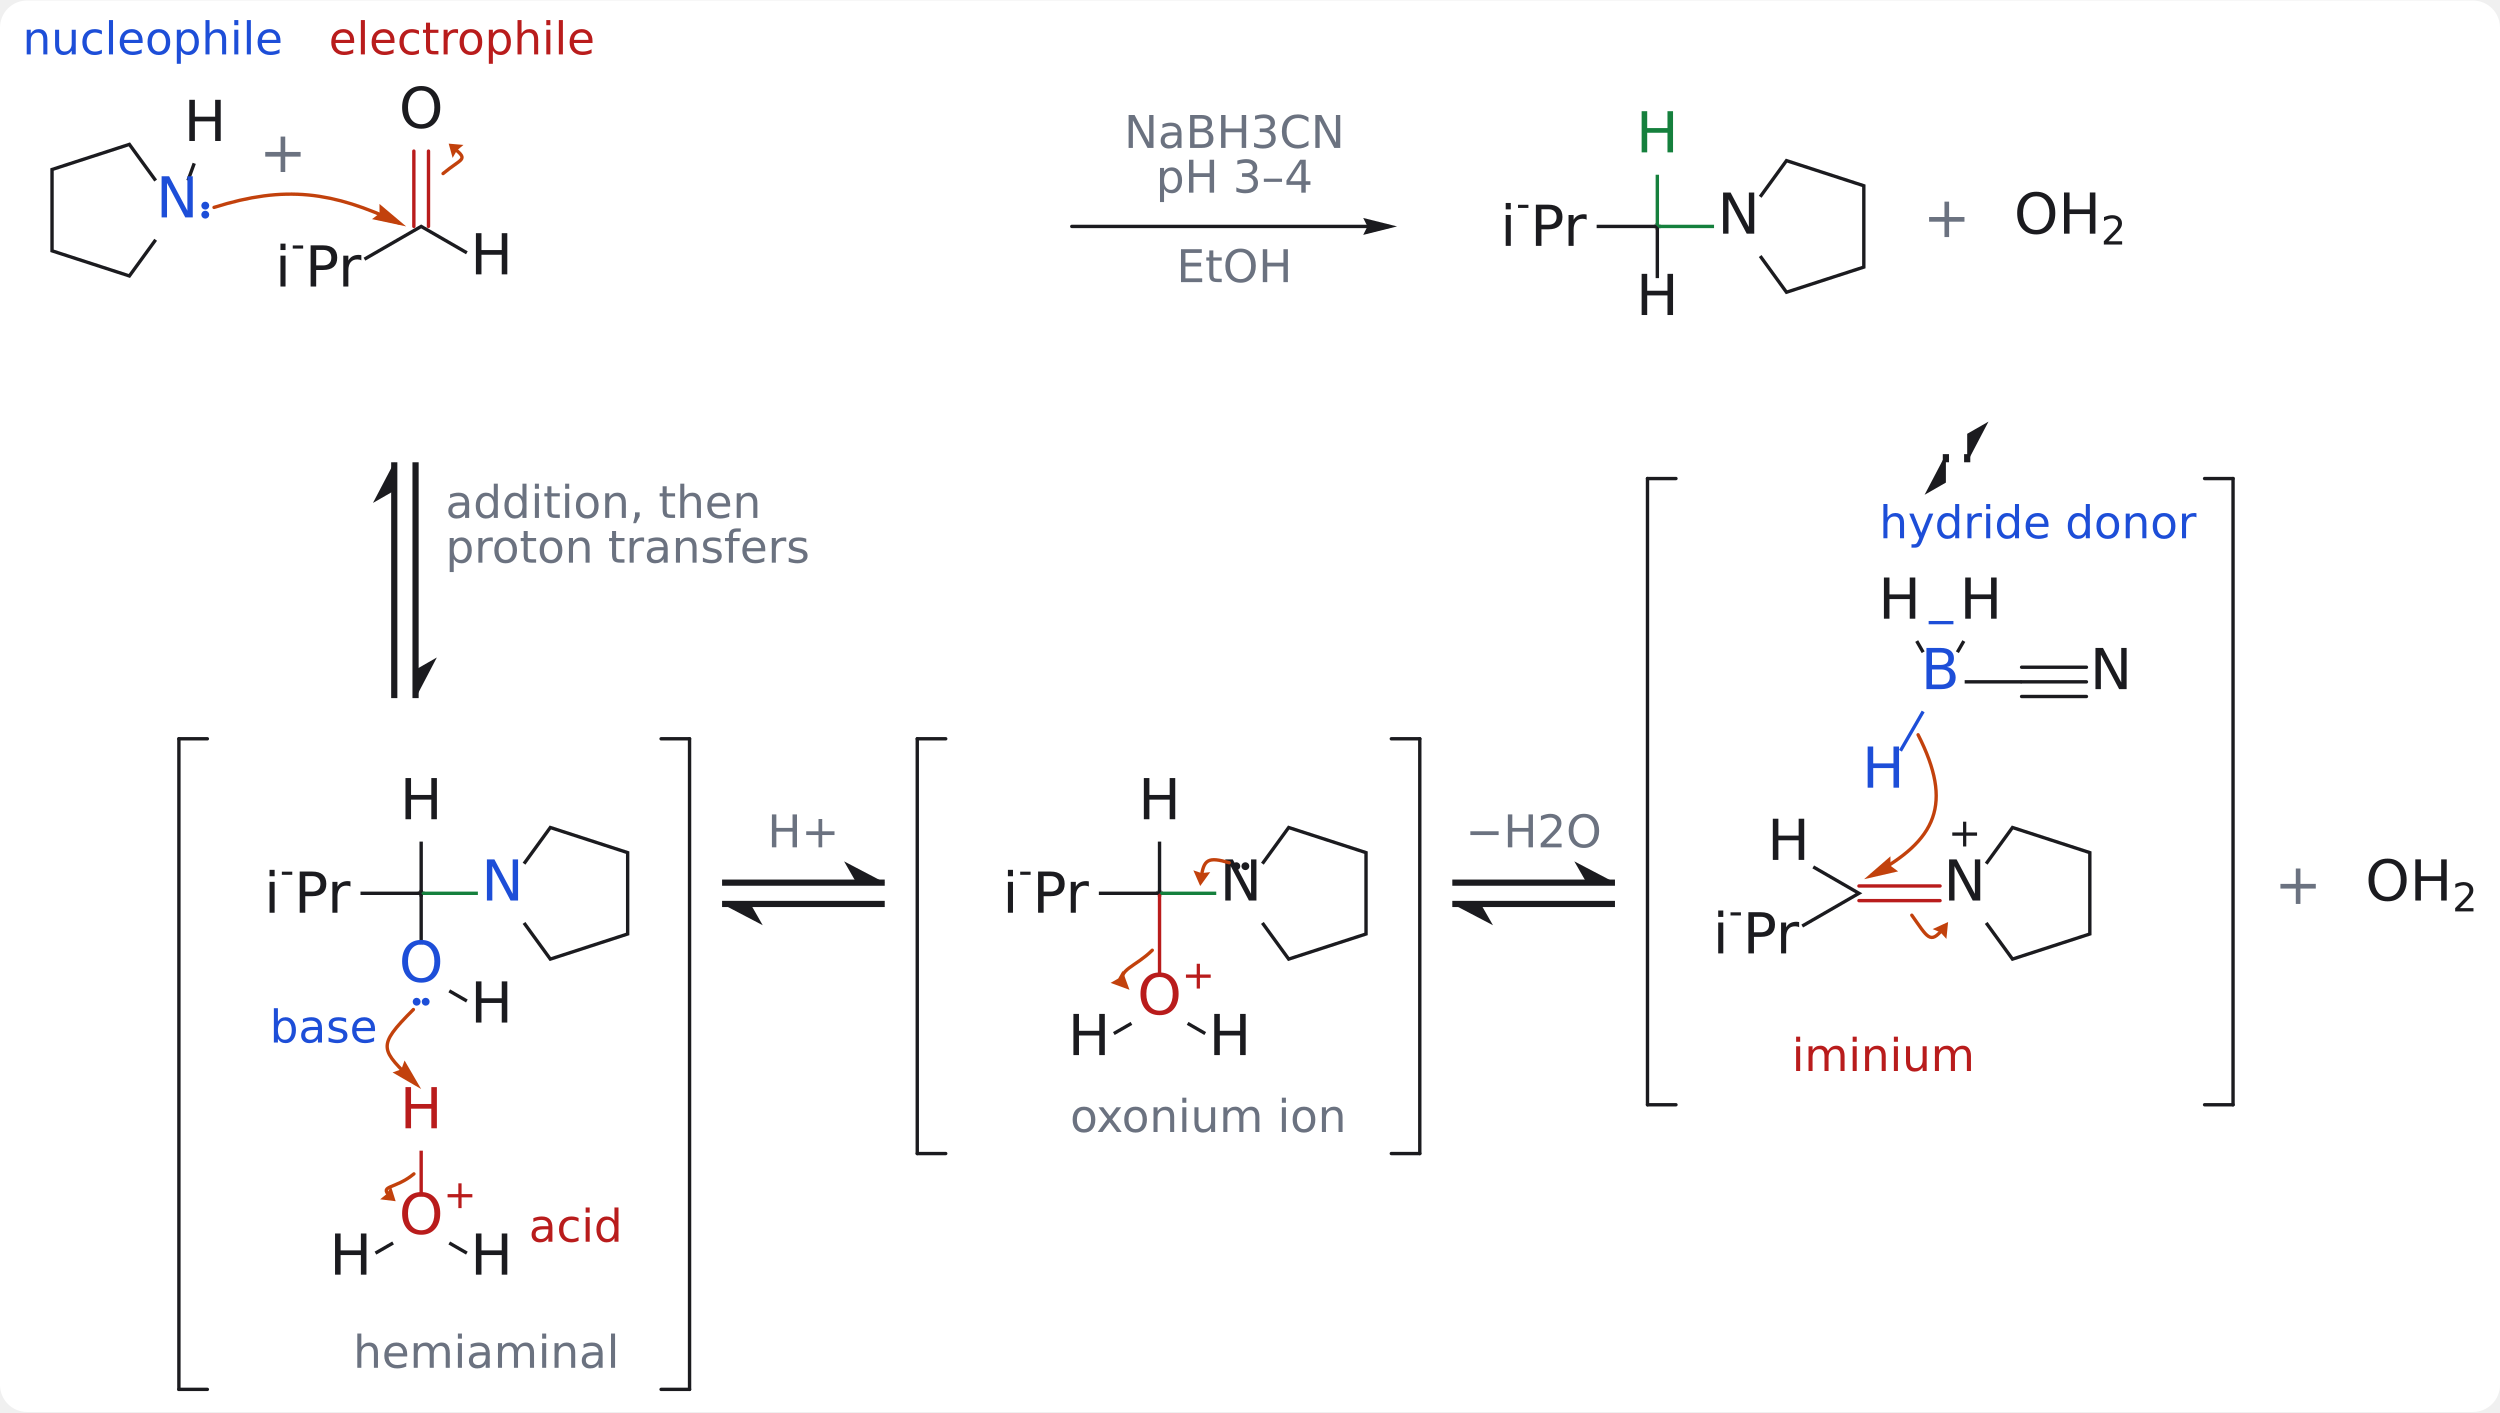
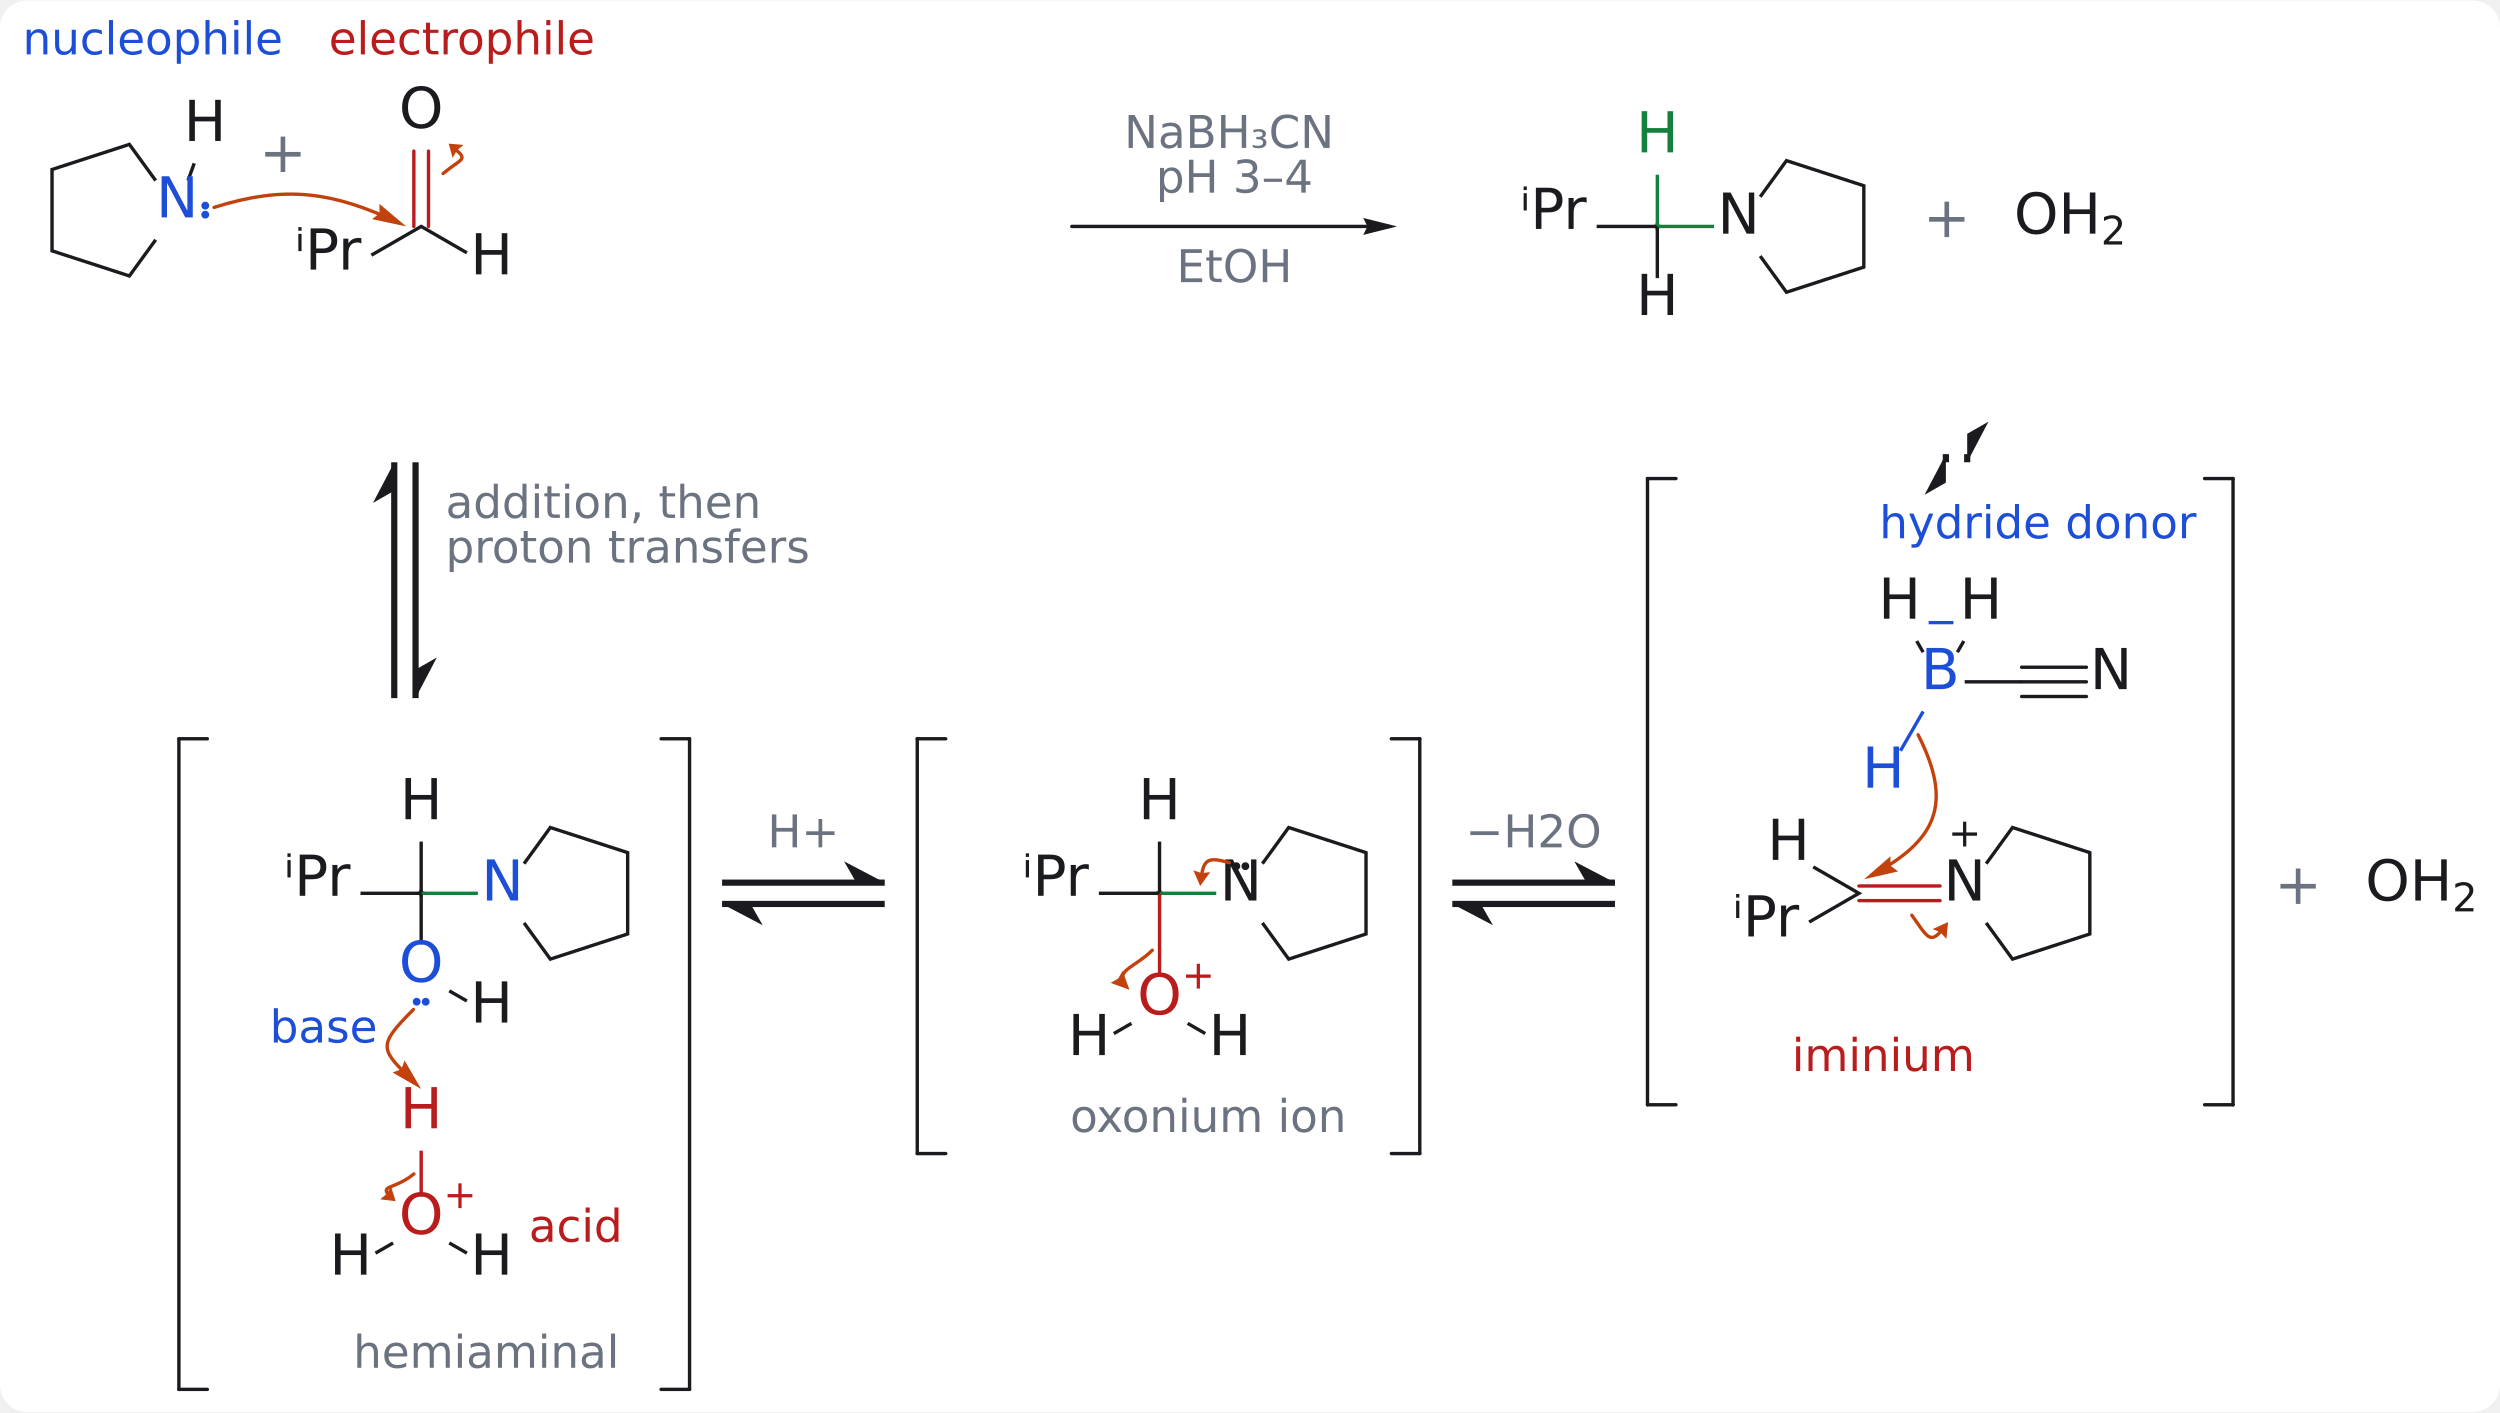
<svg xmlns="http://www.w3.org/2000/svg" viewBox="-217.509 -116.667 1291.094 728.933" width="800" height="452">
  <style>.c-ink.fill{fill:#1b1b1f}.c-ink.stroke{stroke:#1b1b1f}.c-arrow.fill{fill:#c2410c}.c-arrow.stroke{stroke:#c2410c}.c-nu.fill{fill:#1d4ed8}.c-nu.stroke{stroke:#1d4ed8}.c-el.fill{fill:#b91c1c}.c-el.stroke{stroke:#b91c1c}.c-good.fill{fill:#15803d}.c-good.stroke{stroke:#15803d}.c-muted.fill{fill:#6b7280}.c-muted.stroke{stroke:#6b7280}.card{fill:#ffffff}@media (prefers-color-scheme: dark){.c-ink.fill{fill:#e6e6ea}.c-ink.stroke{stroke:#e6e6ea}.c-arrow.fill{fill:#ff9f5a}.c-arrow.stroke{stroke:#ff9f5a}.c-nu.fill{fill:#8ab4ff}.c-nu.stroke{stroke:#8ab4ff}.c-el.fill{fill:#ff8a8a}.c-el.stroke{stroke:#ff8a8a}.c-good.fill{fill:#6ee7a0}.c-good.stroke{stroke:#6ee7a0}.c-muted.fill{fill:#9ca3af}.c-muted.stroke{stroke:#9ca3af}.card{fill:#1e1e1e}}</style>
  <rect class="card" x="-217.509" y="-116.667" width="1291.094" height="728.933" rx="14" />
  <line class="c-ink stroke" x1="-125.12" y1="264.60" x2="-125.12" y2="600.60" stroke-width="1.75" stroke-linecap="round" />
  <line class="c-ink stroke" x1="-125.12" y1="264.60" x2="-110.42" y2="264.60" stroke-width="1.75" stroke-linecap="round" />
  <line class="c-ink stroke" x1="-125.12" y1="600.60" x2="-110.42" y2="600.60" stroke-width="1.75" stroke-linecap="round" />
  <line class="c-ink stroke" x1="138.60" y1="264.60" x2="138.60" y2="600.60" stroke-width="1.75" stroke-linecap="round" />
  <line class="c-ink stroke" x1="138.60" y1="264.60" x2="123.90" y2="264.60" stroke-width="1.75" stroke-linecap="round" />
  <line class="c-ink stroke" x1="138.60" y1="600.60" x2="123.90" y2="600.60" stroke-width="1.75" stroke-linecap="round" />
  <line class="c-ink stroke" x1="155.40" y1="338.90" x2="239.40" y2="338.90" stroke-width="3.2" stroke-linecap="butt" />
  <polygon class="c-ink fill" points="239.40,338.90 218.40,327.90 224.70,338.90" />
  <line class="c-ink stroke" x1="239.40" y1="349.90" x2="155.40" y2="349.90" stroke-width="3.2" stroke-linecap="butt" />
  <polygon class="c-ink fill" points="155.40,349.90 176.40,360.90 170.10,349.90" />
  <line class="c-ink stroke" x1="256.20" y1="264.60" x2="256.20" y2="478.80" stroke-width="1.75" stroke-linecap="round" />
  <line class="c-ink stroke" x1="256.20" y1="264.60" x2="270.90" y2="264.60" stroke-width="1.75" stroke-linecap="round" />
  <line class="c-ink stroke" x1="256.20" y1="478.80" x2="270.90" y2="478.80" stroke-width="1.75" stroke-linecap="round" />
  <line class="c-ink stroke" x1="515.72" y1="264.60" x2="515.72" y2="478.80" stroke-width="1.75" stroke-linecap="round" />
  <line class="c-ink stroke" x1="515.72" y1="264.60" x2="501.02" y2="264.60" stroke-width="1.75" stroke-linecap="round" />
  <line class="c-ink stroke" x1="515.72" y1="478.80" x2="501.02" y2="478.80" stroke-width="1.75" stroke-linecap="round" />
  <line class="c-ink stroke" x1="532.52" y1="338.90" x2="616.52" y2="338.90" stroke-width="3.2" stroke-linecap="butt" />
  <polygon class="c-ink fill" points="616.52,338.90 595.52,327.90 601.82,338.90" />
  <line class="c-ink stroke" x1="616.52" y1="349.90" x2="532.52" y2="349.90" stroke-width="3.2" stroke-linecap="butt" />
  <polygon class="c-ink fill" points="532.52,349.90 553.52,360.90 547.22,349.90" />
  <line class="c-ink stroke" x1="633.32" y1="130.20" x2="633.32" y2="453.60" stroke-width="1.75" stroke-linecap="round" />
  <line class="c-ink stroke" x1="633.32" y1="130.20" x2="648.02" y2="130.20" stroke-width="1.75" stroke-linecap="round" />
  <line class="c-ink stroke" x1="633.32" y1="453.60" x2="648.02" y2="453.60" stroke-width="1.75" stroke-linecap="round" />
  <line class="c-ink stroke" x1="935.72" y1="130.20" x2="935.72" y2="453.60" stroke-width="1.75" stroke-linecap="round" />
  <line class="c-ink stroke" x1="935.72" y1="130.20" x2="921.02" y2="130.20" stroke-width="1.75" stroke-linecap="round" />
  <line class="c-ink stroke" x1="935.72" y1="453.60" x2="921.02" y2="453.60" stroke-width="1.75" stroke-linecap="round" />
  <line class="c-ink stroke" x1="-2.90" y1="121.80" x2="-2.90" y2="243.60" stroke-width="3.2" stroke-linecap="butt" />
  <polygon class="c-ink fill" points="-2.90,243.60 8.10,222.60 -2.90,228.90" />
  <line class="c-ink stroke" x1="-13.90" y1="243.60" x2="-13.90" y2="121.80" stroke-width="3.2" stroke-linecap="butt" />
  <polygon class="c-ink fill" points="-13.90,121.80 -24.90,142.80 -13.90,136.50" />
  <line class="c-ink stroke" x1="798.42" y1="117.60" x2="798.42" y2="121.80" stroke-width="3.2" stroke-linecap="butt" />
  <polygon class="c-ink fill" points="798.42,121.80 809.42,100.80 798.42,107.10" />
  <line class="c-ink stroke" x1="787.42" y1="121.80" x2="787.42" y2="117.60" stroke-width="3.2" stroke-linecap="butt" />
  <polygon class="c-ink fill" points="787.42,117.60 776.42,138.60 787.42,132.30" />
  <path class="c-el stroke" d="M-3.78 0 L-3.78 -38.903 " fill="none" stroke-width="1.75" stroke-linecap="round" stroke-linejoin="round" />
  <path class="c-el stroke" d="M3.78 0 L3.78 -38.903 " fill="none" stroke-width="1.75" stroke-linecap="round" stroke-linejoin="round" />
  <path class="c-el stroke" d="M742.518 340.62 L784.405 340.62 " fill="none" stroke-width="1.75" stroke-linecap="round" stroke-linejoin="round" />
  <path class="c-el stroke" d="M742.518 348.18 L784.405 348.18 " fill="none" stroke-width="1.75" stroke-linecap="round" stroke-linejoin="round" />
  <line class="c-ink stroke" x1="826.518" y1="227.64" x2="860.005" y2="227.64" stroke-width="1.75" stroke-linecap="round" />
  <line class="c-ink stroke" x1="826.518" y1="235.2" x2="860.005" y2="235.2" stroke-width="1.75" stroke-linecap="round" />
  <line class="c-ink stroke" x1="826.518" y1="242.76" x2="860.005" y2="242.76" stroke-width="1.75" stroke-linecap="round" />
  <path class="c-ink fill stroke" d="M637.525 -0.875 L636.65 -0.875 L636.65 0.875 L637.525 0.875 L638.4 0 Z M639.275 -0.875 L639.275 -1.75 L637.525 -1.75 L637.525 -0.875 L638.4 0 Z M637.525 0.875 L637.525 1.75 L639.275 1.75 L639.275 0.875 L638.4 0 Z M639.275 0.875 L640.15 0.875 L640.15 -0.875 L639.275 -0.875 L638.4 0 Z " stroke-width="0" stroke-linecap="round" stroke-linejoin="round" />
  <path class="c-ink fill stroke" d="M-0.875 343.525 L-1.75 343.525 L-1.75 345.275 L-0.875 345.275 L0 344.4 Z M0.875 343.525 L0.875 342.65 L-0.875 342.65 L-0.875 343.525 L0 344.4 Z M0.875 345.275 L1.75 345.275 L1.75 343.525 L0.875 343.525 L0 344.4 Z M-0.875 345.275 L-0.875 346.15 L0.875 346.15 L0.875 345.275 L0 344.4 Z " stroke-width="0" stroke-linecap="round" stroke-linejoin="round" />
  <path class="c-ink fill stroke" d="M380.443 343.525 L379.568 343.525 L379.568 345.275 L380.443 345.275 L381.318 344.4 Z M382.193 343.525 L382.193 342.65 L380.443 342.65 L380.443 343.525 L381.318 344.4 Z M382.193 345.275 L383.068 345.275 L383.068 343.525 L382.193 343.525 L381.318 344.4 Z M380.443 345.275 L380.443 346.15 L382.193 346.15 L382.193 345.275 L381.318 344.4 Z " stroke-width="0" stroke-linecap="round" stroke-linejoin="round" />
-   <path class="c-ink fill stroke" d="M-0 -1.01 L-29.736 16.158 L-28.861 17.674 L0 1.01 Z M0 1.01 L23.164 14.385 L24.039 12.869 L0 -1.01 Z M-136.411 -24.212 L-150.362 -43.407 L-151.03 -41.349 L-137.827 -23.184 Z M-150.362 -43.407 L-191.513 -30.036 L-189.763 -28.764 L-151.03 -41.349 Z M-191.513 -30.036 L-191.513 13.236 L-189.763 11.964 L-189.763 -28.764 Z M-191.513 13.236 L-150.362 26.607 L-151.03 24.549 L-189.763 11.964 Z M-150.362 26.607 L-136.411 7.412 L-137.827 6.384 L-151.03 24.549 Z M-119.612 -23.399 L-116.38 -32.283 L-118.024 -32.881 L-121.256 -23.997 Z M637.525 -0.875 L607.062 -0.875 L607.062 0.875 L637.525 0.875 L638.4 0 Z M637.525 0.875 L637.525 26.702 L639.275 26.702 L639.275 0.875 L638.4 0 Z M690.811 15.812 L704.762 35.007 L705.43 32.949 L692.227 14.784 Z M704.762 35.007 L745.913 21.636 L744.163 20.364 L705.43 32.949 Z M745.913 21.636 L745.913 -21.636 L744.163 -20.364 L744.163 20.364 Z M745.913 -21.636 L704.762 -35.007 L705.43 -32.949 L744.163 -20.364 Z M704.762 -35.007 L690.811 -15.812 L692.227 -14.784 L705.43 -32.949 Z M-0.875 343.525 L-31.338 343.525 L-31.338 345.275 L-0.875 345.275 L0 344.4 Z M0.875 343.525 L0.875 317.698 L-0.875 317.698 L-0.875 343.525 L0 344.4 Z M52.411 360.212 L66.362 379.407 L67.03 377.349 L53.827 359.183 Z M66.362 379.407 L107.513 366.036 L105.763 364.764 L67.03 377.349 Z M107.513 366.036 L107.513 322.764 L105.763 324.036 L105.763 364.764 Z M107.513 322.764 L66.362 309.393 L67.03 311.451 L105.763 324.036 Z M66.362 309.393 L52.411 328.588 L53.827 329.616 L67.03 311.451 Z M-0.875 345.275 L-0.875 370.703 L0.875 370.703 L0.875 345.275 L0 344.4 Z M14.07 395.534 L23.164 400.785 L24.039 399.269 L14.945 394.018 Z M-14.945 524.218 L-24.039 529.469 L-23.164 530.985 L-14.07 525.734 Z M14.07 525.734 L23.164 530.985 L24.039 529.469 L14.945 524.218 Z M380.443 343.525 L349.98 343.525 L349.98 345.275 L380.443 345.275 L381.318 344.4 Z M382.193 343.525 L382.193 317.698 L380.443 317.698 L380.443 343.525 L381.318 344.4 Z M433.729 360.212 L447.68 379.407 L448.348 377.349 L435.145 359.183 Z M447.68 379.407 L488.831 366.036 L487.081 364.764 L448.348 377.349 Z M488.831 366.036 L488.831 322.764 L487.081 324.036 L487.081 364.764 Z M488.831 322.764 L447.68 309.393 L448.348 311.451 L487.081 324.036 Z M447.68 309.393 L433.729 328.588 L435.145 329.616 L448.348 311.451 Z M395.388 412.334 L404.482 417.585 L405.357 416.069 L396.263 410.818 Z M366.373 410.818 L357.279 416.069 L358.154 417.585 L367.248 412.334 Z M740.768 344.4 L712.782 360.558 L713.657 362.074 L744.268 344.4 Z M744.268 344.4 L719.354 330.015 L718.479 331.531 L740.768 344.4 Z M807.529 360.212 L821.48 379.407 L822.148 377.349 L808.945 359.183 Z M821.48 379.407 L862.631 366.036 L860.881 364.764 L822.148 377.349 Z M862.631 366.036 L862.631 322.764 L860.881 324.036 L860.881 364.764 Z M862.631 322.764 L821.48 309.393 L822.148 311.451 L860.881 324.036 Z M821.48 309.393 L807.529 328.588 L808.945 329.616 L822.148 311.451 Z M776.443 219.465 L773.108 213.688 L771.593 214.564 L774.928 220.34 Z M794.108 220.34 L797.443 214.564 L795.928 213.688 L792.593 219.465 Z M797.124 236.075 L826.518 236.075 L826.518 234.325 L797.124 234.325 Z " stroke-width="0" stroke-linecap="round" stroke-linejoin="round" />
+   <path class="c-ink fill stroke" d="M0 -1.01 L-26.147 14.086 L-25.272 15.602 L-0 1.01 Z M0 1.01 L23.164 14.385 L24.039 12.869 L0 -1.01 Z M-136.411 -24.212 L-150.362 -43.407 L-151.03 -41.349 L-137.827 -23.184 Z M-150.362 -43.407 L-191.513 -30.036 L-189.763 -28.764 L-151.03 -41.349 Z M-191.513 -30.036 L-191.513 13.236 L-189.763 11.964 L-189.763 -28.764 Z M-191.513 13.236 L-150.362 26.607 L-151.03 24.549 L-189.763 11.964 Z M-150.362 26.607 L-136.411 7.412 L-137.827 6.384 L-151.03 24.549 Z M-119.612 -23.399 L-116.38 -32.283 L-118.024 -32.881 L-121.256 -23.997 Z M637.525 -0.875 L607.062 -0.875 L607.062 0.875 L637.525 0.875 L638.4 0 Z M637.525 0.875 L637.525 26.702 L639.275 26.702 L639.275 0.875 L638.4 0 Z M690.811 15.812 L704.762 35.007 L705.43 32.949 L692.227 14.784 Z M704.762 35.007 L745.913 21.636 L744.163 20.364 L705.43 32.949 Z M745.913 21.636 L745.913 -21.636 L744.163 -20.364 L744.163 20.364 Z M745.913 -21.636 L704.762 -35.007 L705.43 -32.949 L744.163 -20.364 Z M704.762 -35.007 L690.811 -15.812 L692.227 -14.784 L705.43 -32.949 Z M-0.875 343.525 L-31.338 343.525 L-31.338 345.275 L-0.875 345.275 L0 344.4 Z M0.875 343.525 L0.875 317.698 L-0.875 317.698 L-0.875 343.525 L0 344.4 Z M52.411 360.212 L66.362 379.407 L67.03 377.349 L53.827 359.183 Z M66.362 379.407 L107.513 366.036 L105.763 364.764 L67.03 377.349 Z M107.513 366.036 L107.513 322.764 L105.763 324.036 L105.763 364.764 Z M107.513 322.764 L66.362 309.393 L67.03 311.451 L105.763 324.036 Z M66.362 309.393 L52.411 328.588 L53.827 329.616 L67.03 311.451 Z M-0.875 345.275 L-0.875 370.703 L0.875 370.703 L0.875 345.275 L0 344.4 Z M14.07 395.534 L23.164 400.785 L24.039 399.269 L14.945 394.018 Z M-14.945 524.218 L-24.039 529.469 L-23.164 530.985 L-14.07 525.734 Z M14.07 525.734 L23.164 530.985 L24.039 529.469 L14.945 524.218 Z M380.443 343.525 L349.98 343.525 L349.98 345.275 L380.443 345.275 L381.318 344.4 Z M382.193 343.525 L382.193 317.698 L380.443 317.698 L380.443 343.525 L381.318 344.4 Z M433.729 360.212 L447.68 379.407 L448.348 377.349 L435.145 359.183 Z M447.68 379.407 L488.831 366.036 L487.081 364.764 L448.348 377.349 Z M488.831 366.036 L488.831 322.764 L487.081 324.036 L487.081 364.764 Z M488.831 322.764 L447.68 309.393 L448.348 311.451 L487.081 324.036 Z M447.68 309.393 L433.729 328.588 L435.145 329.616 L448.348 311.451 Z M395.388 412.334 L404.482 417.585 L405.357 416.069 L396.263 410.818 Z M366.373 410.818 L357.279 416.069 L358.154 417.585 L367.248 412.334 Z M740.768 344.4 L716.371 358.486 L717.246 360.002 L744.268 344.4 Z M744.268 344.4 L719.354 330.015 L718.479 331.531 L740.768 344.4 Z M807.529 360.212 L821.48 379.407 L822.148 377.349 L808.945 359.183 Z M821.48 379.407 L862.631 366.036 L860.881 364.764 L822.148 377.349 Z M862.631 366.036 L862.631 322.764 L860.881 324.036 L860.881 364.764 Z M862.631 322.764 L821.48 309.393 L822.148 311.451 L860.881 324.036 Z M821.48 309.393 L807.529 328.588 L808.945 329.616 L822.148 311.451 Z M776.443 219.465 L773.108 213.688 L771.593 214.564 L774.928 220.34 Z M794.108 220.34 L797.443 214.564 L795.928 213.688 L792.593 219.465 Z M797.124 236.075 L826.518 236.075 L826.518 234.325 L797.124 234.325 Z " stroke-width="0" stroke-linecap="round" stroke-linejoin="round" />
  <path class="c-nu fill stroke" d="M774.925 250.06 L763.196 270.368 L764.711 271.244 L776.44 250.936 Z " stroke-width="0" stroke-linecap="round" stroke-linejoin="round" />
  <path class="c-good fill stroke" d="M639.275 -0.875 L639.275 -26.702 L637.525 -26.702 L637.525 -0.875 L638.4 0 Z M639.275 0.875 L667.687 0.875 L667.687 -0.875 L639.275 -0.875 L638.4 0 Z M0.875 345.275 L29.287 345.275 L29.287 343.525 L0.875 343.525 L0 344.4 Z M382.193 345.275 L410.605 345.275 L410.605 343.525 L382.193 343.525 L381.318 344.4 Z " stroke-width="0" stroke-linecap="round" stroke-linejoin="round" />
  <path class="c-el fill stroke" d="M0.875 500.903 L0.875 477.298 L-0.875 477.298 L-0.875 500.903 Z M380.443 345.275 L380.443 387.503 L382.193 387.503 L382.193 345.275 L381.318 344.4 Z " stroke-width="0" stroke-linecap="round" stroke-linejoin="round" />
  <text class="c-ink fill" xml:space="preserve" x="-11.479" y="-71.056" font-family="DejaVu Sans, Noto Sans CJK KR, Noto Sans CJK JP, sans-serif" font-size="29.167" font-weight="normal" font-style="normal" text-decoration="none" dominant-baseline="text-before-edge">O</text>
-   <text class="c-ink fill" xml:space="preserve" x="-75.427" y="10.844" font-family="DejaVu Sans, Noto Sans CJK KR, Noto Sans CJK JP, sans-serif" font-size="29.167" font-weight="normal" font-style="normal" text-decoration="none" dominant-baseline="text-before-edge">i</text>
-   <text class="c-ink fill" xml:space="preserve" x="-67.323" y="2.094" font-family="DejaVu Sans, Noto Sans CJK KR, Noto Sans CJK JP, sans-serif" font-size="20.417" font-weight="normal" font-style="normal" text-decoration="none" dominant-baseline="text-before-edge">-</text>
-   <text class="c-ink fill" xml:space="preserve" x="-59.956" y="10.844" font-family="DejaVu Sans, Noto Sans CJK KR, Noto Sans CJK JP, sans-serif" font-size="29.167" font-weight="normal" font-style="normal" text-decoration="none" dominant-baseline="text-before-edge">Pr</text>
+   <text class="c-ink fill" xml:space="preserve" x="-65.168" y="2.094" font-family="DejaVu Sans, Noto Sans CJK KR, Noto Sans CJK JP, sans-serif" font-size="29.167" font-weight="normal" font-style="normal" text-decoration="none" dominant-baseline="text-before-edge">ⁱPr</text>
  <text class="c-ink fill" xml:space="preserve" x="25.406" y="4.558" font-family="DejaVu Sans, Noto Sans CJK KR, Noto Sans CJK JP, sans-serif" font-size="29.167" font-weight="normal" font-style="normal" text-decoration="none" dominant-baseline="text-before-edge">H</text>
  <text class="c-nu fill" xml:space="preserve" x="-136.909" y="-24.842" font-family="DejaVu Sans, Noto Sans CJK KR, Noto Sans CJK JP, sans-serif" font-size="29.167" font-weight="normal" font-style="normal" text-decoration="none" dominant-baseline="text-before-edge">N</text>
  <path class="c-nu fill stroke" d="M-111.5 -7.233 C-110.856 -7.233 -110.333 -6.711 -110.333 -6.067 C-110.333 -5.422 -110.856 -4.9 -111.5 -4.9 C-112.144 -4.9 -112.667 -5.422 -112.667 -6.067 C-112.667 -6.711 -112.144 -7.233 -111.5 -7.233 Z " stroke-width="1.75" stroke-linecap="round" stroke-linejoin="round" />
  <path class="c-nu fill stroke" d="M-111.5 -11.9 C-110.856 -11.9 -110.333 -11.378 -110.333 -10.733 C-110.333 -10.089 -110.856 -9.567 -111.5 -9.567 C-112.144 -9.567 -112.667 -10.089 -112.667 -10.733 C-112.667 -11.378 -112.144 -11.9 -111.5 -11.9 Z " stroke-width="1.75" stroke-linecap="round" stroke-linejoin="round" />
  <text class="c-ink fill" xml:space="preserve" x="-122.602" y="-64.322" font-family="DejaVu Sans, Noto Sans CJK KR, Noto Sans CJK JP, sans-serif" font-size="29.167" font-weight="normal" font-style="normal" text-decoration="none" dominant-baseline="text-before-edge">H</text>
-   <text class="c-ink fill" xml:space="preserve" x="557.345" y="-10.156" font-family="DejaVu Sans, Noto Sans CJK KR, Noto Sans CJK JP, sans-serif" font-size="29.167" font-weight="normal" font-style="normal" text-decoration="none" dominant-baseline="text-before-edge">i</text>
-   <text class="c-ink fill" xml:space="preserve" x="565.449" y="-18.906" font-family="DejaVu Sans, Noto Sans CJK KR, Noto Sans CJK JP, sans-serif" font-size="20.417" font-weight="normal" font-style="normal" text-decoration="none" dominant-baseline="text-before-edge">-</text>
-   <text class="c-ink fill" xml:space="preserve" x="572.816" y="-10.156" font-family="DejaVu Sans, Noto Sans CJK KR, Noto Sans CJK JP, sans-serif" font-size="29.167" font-weight="normal" font-style="normal" text-decoration="none" dominant-baseline="text-before-edge">Pr</text>
+   <text class="c-ink fill" xml:space="preserve" x="567.604" y="-18.906" font-family="DejaVu Sans, Noto Sans CJK KR, Noto Sans CJK JP, sans-serif" font-size="29.167" font-weight="normal" font-style="normal" text-decoration="none" dominant-baseline="text-before-edge">ⁱPr</text>
  <text class="c-good fill" xml:space="preserve" x="627.434" y="-58.442" font-family="DejaVu Sans, Noto Sans CJK KR, Noto Sans CJK JP, sans-serif" font-size="29.167" font-weight="normal" font-style="normal" text-decoration="none" dominant-baseline="text-before-edge">H</text>
  <text class="c-ink fill" xml:space="preserve" x="627.434" y="25.558" font-family="DejaVu Sans, Noto Sans CJK KR, Noto Sans CJK JP, sans-serif" font-size="29.167" font-weight="normal" font-style="normal" text-decoration="none" dominant-baseline="text-before-edge">H</text>
  <text class="c-ink fill" xml:space="preserve" x="669.491" y="-16.442" font-family="DejaVu Sans, Noto Sans CJK KR, Noto Sans CJK JP, sans-serif" font-size="29.167" font-weight="normal" font-style="normal" text-decoration="none" dominant-baseline="text-before-edge">N</text>
  <text class="c-ink fill" xml:space="preserve" x="822.599" y="-16.456" font-family="DejaVu Sans, Noto Sans CJK KR, Noto Sans CJK JP, sans-serif" font-size="29.167" font-weight="normal" font-style="normal" text-decoration="none" dominant-baseline="text-before-edge">O</text>
  <text class="c-ink fill" xml:space="preserve" x="845.557" y="-16.456" font-family="DejaVu Sans, Noto Sans CJK KR, Noto Sans CJK JP, sans-serif" font-size="29.167" font-weight="normal" font-style="normal" text-decoration="none" dominant-baseline="text-before-edge">H</text>
  <text class="c-ink fill" xml:space="preserve" x="867.489" y="-4.789" font-family="DejaVu Sans, Noto Sans CJK KR, Noto Sans CJK JP, sans-serif" font-size="20.417" font-weight="normal" font-style="normal" text-decoration="none" dominant-baseline="text-before-edge">2</text>
-   <text class="c-ink fill" xml:space="preserve" x="-81.055" y="334.244" font-family="DejaVu Sans, Noto Sans CJK KR, Noto Sans CJK JP, sans-serif" font-size="29.167" font-weight="normal" font-style="normal" text-decoration="none" dominant-baseline="text-before-edge">i</text>
-   <text class="c-ink fill" xml:space="preserve" x="-72.951" y="325.494" font-family="DejaVu Sans, Noto Sans CJK KR, Noto Sans CJK JP, sans-serif" font-size="20.417" font-weight="normal" font-style="normal" text-decoration="none" dominant-baseline="text-before-edge">-</text>
-   <text class="c-ink fill" xml:space="preserve" x="-65.584" y="334.244" font-family="DejaVu Sans, Noto Sans CJK KR, Noto Sans CJK JP, sans-serif" font-size="29.167" font-weight="normal" font-style="normal" text-decoration="none" dominant-baseline="text-before-edge">Pr</text>
+   <text class="c-ink fill" xml:space="preserve" x="-70.796" y="325.494" font-family="DejaVu Sans, Noto Sans CJK KR, Noto Sans CJK JP, sans-serif" font-size="29.167" font-weight="normal" font-style="normal" text-decoration="none" dominant-baseline="text-before-edge">ⁱPr</text>
  <text class="c-ink fill" xml:space="preserve" x="-10.966" y="285.958" font-family="DejaVu Sans, Noto Sans CJK KR, Noto Sans CJK JP, sans-serif" font-size="29.167" font-weight="normal" font-style="normal" text-decoration="none" dominant-baseline="text-before-edge">H</text>
  <text class="c-nu fill" xml:space="preserve" x="31.091" y="327.958" font-family="DejaVu Sans, Noto Sans CJK KR, Noto Sans CJK JP, sans-serif" font-size="29.167" font-weight="normal" font-style="normal" text-decoration="none" dominant-baseline="text-before-edge">N</text>
  <text class="c-nu fill" xml:space="preserve" x="-11.479" y="369.944" font-family="DejaVu Sans, Noto Sans CJK KR, Noto Sans CJK JP, sans-serif" font-size="29.167" font-weight="normal" font-style="normal" text-decoration="none" dominant-baseline="text-before-edge">O</text>
  <path class="c-nu fill stroke" d="M1.167 400.4 C1.167 399.756 1.689 399.233 2.333 399.233 C2.978 399.233 3.5 399.756 3.5 400.4 C3.5 401.044 2.978 401.567 2.333 401.567 C1.689 401.567 1.167 401.044 1.167 400.4 Z " stroke-width="1.75" stroke-linecap="round" stroke-linejoin="round" />
  <path class="c-nu fill stroke" d="M-3.5 400.4 C-3.5 399.756 -2.978 399.233 -2.333 399.233 C-1.689 399.233 -1.167 399.756 -1.167 400.4 C-1.167 401.044 -1.689 401.567 -2.333 401.567 C-2.978 401.567 -3.5 401.044 -3.5 400.4 Z " stroke-width="1.75" stroke-linecap="round" stroke-linejoin="round" />
  <text class="c-ink fill" xml:space="preserve" x="25.406" y="390.958" font-family="DejaVu Sans, Noto Sans CJK KR, Noto Sans CJK JP, sans-serif" font-size="29.167" font-weight="normal" font-style="normal" text-decoration="none" dominant-baseline="text-before-edge">H</text>
  <text class="c-el fill" xml:space="preserve" x="-11.479" y="500.144" font-family="DejaVu Sans, Noto Sans CJK KR, Noto Sans CJK JP, sans-serif" font-size="29.167" font-weight="normal" font-style="normal" text-decoration="none" dominant-baseline="text-before-edge">O</text>
  <text class="c-el fill" xml:space="preserve" x="11.479" y="492.852" font-family="DejaVu Sans, Noto Sans CJK KR, Noto Sans CJK JP, sans-serif" font-size="20.417" font-weight="normal" font-style="normal" text-decoration="none" dominant-baseline="text-before-edge">+</text>
  <text class="c-el fill" xml:space="preserve" x="-10.966" y="445.558" font-family="DejaVu Sans, Noto Sans CJK KR, Noto Sans CJK JP, sans-serif" font-size="29.167" font-weight="normal" font-style="normal" text-decoration="none" dominant-baseline="text-before-edge">H</text>
  <text class="c-ink fill" xml:space="preserve" x="-47.338" y="521.158" font-family="DejaVu Sans, Noto Sans CJK KR, Noto Sans CJK JP, sans-serif" font-size="29.167" font-weight="normal" font-style="normal" text-decoration="none" dominant-baseline="text-before-edge">H</text>
  <text class="c-ink fill" xml:space="preserve" x="25.406" y="521.158" font-family="DejaVu Sans, Noto Sans CJK KR, Noto Sans CJK JP, sans-serif" font-size="29.167" font-weight="normal" font-style="normal" text-decoration="none" dominant-baseline="text-before-edge">H</text>
-   <text class="c-ink fill" xml:space="preserve" x="300.263" y="334.244" font-family="DejaVu Sans, Noto Sans CJK KR, Noto Sans CJK JP, sans-serif" font-size="29.167" font-weight="normal" font-style="normal" text-decoration="none" dominant-baseline="text-before-edge">i</text>
-   <text class="c-ink fill" xml:space="preserve" x="308.367" y="325.494" font-family="DejaVu Sans, Noto Sans CJK KR, Noto Sans CJK JP, sans-serif" font-size="20.417" font-weight="normal" font-style="normal" text-decoration="none" dominant-baseline="text-before-edge">-</text>
-   <text class="c-ink fill" xml:space="preserve" x="315.734" y="334.244" font-family="DejaVu Sans, Noto Sans CJK KR, Noto Sans CJK JP, sans-serif" font-size="29.167" font-weight="normal" font-style="normal" text-decoration="none" dominant-baseline="text-before-edge">Pr</text>
+   <text class="c-ink fill" xml:space="preserve" x="310.522" y="325.494" font-family="DejaVu Sans, Noto Sans CJK KR, Noto Sans CJK JP, sans-serif" font-size="29.167" font-weight="normal" font-style="normal" text-decoration="none" dominant-baseline="text-before-edge">ⁱPr</text>
  <text class="c-ink fill" xml:space="preserve" x="370.352" y="285.958" font-family="DejaVu Sans, Noto Sans CJK KR, Noto Sans CJK JP, sans-serif" font-size="29.167" font-weight="normal" font-style="normal" text-decoration="none" dominant-baseline="text-before-edge">H</text>
  <text class="c-ink fill" xml:space="preserve" x="412.409" y="327.958" font-family="DejaVu Sans, Noto Sans CJK KR, Noto Sans CJK JP, sans-serif" font-size="29.167" font-weight="normal" font-style="normal" text-decoration="none" dominant-baseline="text-before-edge">N</text>
  <path class="c-ink fill stroke" d="M422.151 330.4 C422.151 331.044 421.629 331.567 420.985 331.567 C420.34 331.567 419.818 331.044 419.818 330.4 C419.818 329.756 420.34 329.233 420.985 329.233 C421.629 329.233 422.151 329.756 422.151 330.4 Z " stroke-width="1.75" stroke-linecap="round" stroke-linejoin="round" />
  <path class="c-ink fill stroke" d="M426.818 330.4 C426.818 331.044 426.296 331.567 425.651 331.567 C425.007 331.567 424.485 331.044 424.485 330.4 C424.485 329.756 425.007 329.233 425.651 329.233 C426.296 329.233 426.818 329.756 426.818 330.4 Z " stroke-width="1.75" stroke-linecap="round" stroke-linejoin="round" />
  <text class="c-el fill" xml:space="preserve" x="369.839" y="386.744" font-family="DejaVu Sans, Noto Sans CJK KR, Noto Sans CJK JP, sans-serif" font-size="29.167" font-weight="normal" font-style="normal" text-decoration="none" dominant-baseline="text-before-edge">O</text>
  <text class="c-el fill" xml:space="preserve" x="392.797" y="379.452" font-family="DejaVu Sans, Noto Sans CJK KR, Noto Sans CJK JP, sans-serif" font-size="20.417" font-weight="normal" font-style="normal" text-decoration="none" dominant-baseline="text-before-edge">+</text>
  <text class="c-ink fill" xml:space="preserve" x="406.724" y="407.758" font-family="DejaVu Sans, Noto Sans CJK KR, Noto Sans CJK JP, sans-serif" font-size="29.167" font-weight="normal" font-style="normal" text-decoration="none" dominant-baseline="text-before-edge">H</text>
  <text class="c-ink fill" xml:space="preserve" x="333.98" y="407.758" font-family="DejaVu Sans, Noto Sans CJK KR, Noto Sans CJK JP, sans-serif" font-size="29.167" font-weight="normal" font-style="normal" text-decoration="none" dominant-baseline="text-before-edge">H</text>
  <text class="c-ink fill" xml:space="preserve" x="786.209" y="327.958" font-family="DejaVu Sans, Noto Sans CJK KR, Noto Sans CJK JP, sans-serif" font-size="29.167" font-weight="normal" font-style="normal" text-decoration="none" dominant-baseline="text-before-edge">N</text>
  <text class="c-ink fill" xml:space="preserve" x="788.565" y="306.083" font-family="DejaVu Sans, Noto Sans CJK KR, Noto Sans CJK JP, sans-serif" font-size="20.417" font-weight="normal" font-style="normal" text-decoration="none" dominant-baseline="text-before-edge">+</text>
-   <text class="c-ink fill" xml:space="preserve" x="667.091" y="355.244" font-family="DejaVu Sans, Noto Sans CJK KR, Noto Sans CJK JP, sans-serif" font-size="29.167" font-weight="normal" font-style="normal" text-decoration="none" dominant-baseline="text-before-edge">i</text>
-   <text class="c-ink fill" xml:space="preserve" x="675.195" y="346.494" font-family="DejaVu Sans, Noto Sans CJK KR, Noto Sans CJK JP, sans-serif" font-size="20.417" font-weight="normal" font-style="normal" text-decoration="none" dominant-baseline="text-before-edge">-</text>
-   <text class="c-ink fill" xml:space="preserve" x="682.562" y="355.244" font-family="DejaVu Sans, Noto Sans CJK KR, Noto Sans CJK JP, sans-serif" font-size="29.167" font-weight="normal" font-style="normal" text-decoration="none" dominant-baseline="text-before-edge">Pr</text>
+   <text class="c-ink fill" xml:space="preserve" x="677.35" y="346.494" font-family="DejaVu Sans, Noto Sans CJK KR, Noto Sans CJK JP, sans-serif" font-size="29.167" font-weight="normal" font-style="normal" text-decoration="none" dominant-baseline="text-before-edge">ⁱPr</text>
  <text class="c-ink fill" xml:space="preserve" x="695.18" y="306.958" font-family="DejaVu Sans, Noto Sans CJK KR, Noto Sans CJK JP, sans-serif" font-size="29.167" font-weight="normal" font-style="normal" text-decoration="none" dominant-baseline="text-before-edge">H</text>
  <text class="c-nu fill" xml:space="preserve" x="774.513" y="218.758" font-family="DejaVu Sans, Noto Sans CJK KR, Noto Sans CJK JP, sans-serif" font-size="29.167" font-weight="normal" font-style="normal" text-decoration="none" dominant-baseline="text-before-edge">B</text>
  <text class="c-nu fill" xml:space="preserve" x="776.363" y="196.883" font-family="DejaVu Sans, Noto Sans CJK KR, Noto Sans CJK JP, sans-serif" font-size="20.417" font-weight="normal" font-style="normal" text-decoration="none" dominant-baseline="text-before-edge">−</text>
  <text class="c-nu fill" xml:space="preserve" x="744.152" y="269.662" font-family="DejaVu Sans, Noto Sans CJK KR, Noto Sans CJK JP, sans-serif" font-size="29.167" font-weight="normal" font-style="normal" text-decoration="none" dominant-baseline="text-before-edge">H</text>
  <text class="c-ink fill" xml:space="preserve" x="752.552" y="182.386" font-family="DejaVu Sans, Noto Sans CJK KR, Noto Sans CJK JP, sans-serif" font-size="29.167" font-weight="normal" font-style="normal" text-decoration="none" dominant-baseline="text-before-edge">H</text>
  <text class="c-ink fill" xml:space="preserve" x="794.552" y="182.386" font-family="DejaVu Sans, Noto Sans CJK KR, Noto Sans CJK JP, sans-serif" font-size="29.167" font-weight="normal" font-style="normal" text-decoration="none" dominant-baseline="text-before-edge">H</text>
  <text class="c-ink fill" xml:space="preserve" x="861.809" y="218.758" font-family="DejaVu Sans, Noto Sans CJK KR, Noto Sans CJK JP, sans-serif" font-size="29.167" font-weight="normal" font-style="normal" text-decoration="none" dominant-baseline="text-before-edge">N</text>
  <text class="c-ink fill" xml:space="preserve" x="1004.039" y="327.944" font-family="DejaVu Sans, Noto Sans CJK KR, Noto Sans CJK JP, sans-serif" font-size="29.167" font-weight="normal" font-style="normal" text-decoration="none" dominant-baseline="text-before-edge">O</text>
  <text class="c-ink fill" xml:space="preserve" x="1026.997" y="327.944" font-family="DejaVu Sans, Noto Sans CJK KR, Noto Sans CJK JP, sans-serif" font-size="29.167" font-weight="normal" font-style="normal" text-decoration="none" dominant-baseline="text-before-edge">H</text>
  <text class="c-ink fill" xml:space="preserve" x="1048.929" y="339.611" font-family="DejaVu Sans, Noto Sans CJK KR, Noto Sans CJK JP, sans-serif" font-size="20.417" font-weight="normal" font-style="normal" text-decoration="none" dominant-baseline="text-before-edge">2</text>
  <path class="c-ink stroke" d="M336 0 L499.625 0 " fill="none" stroke-width="1.75" stroke-linecap="round" stroke-linejoin="round" />
  <path class="c-ink fill stroke" d="M504 0 L486.5 -4.375 L488.688 0 L486.5 4.375 Z " stroke-width="0" stroke-linecap="round" stroke-linejoin="round" />
  <path class="c-arrow stroke" d="M-106.976 -9.826 C-70.101 -21.448 -45.65 -17.956 -11.693 -1.899 " fill="none" stroke-width="1.75" stroke-linecap="round" stroke-linejoin="round" />
  <path class="c-arrow fill stroke" d="M-7.75 0 L-21.539 -11.63 L-21.5 -6.739 L-25.39 -3.773 Z " stroke-width="0" stroke-linecap="round" stroke-linejoin="round" />
  <path class="c-arrow stroke" d="M11.31 -27.3 C20.916 -35.305 24.315 -34.147 17.561 -39.947 " fill="none" stroke-width="1.75" stroke-linecap="round" stroke-linejoin="round" />
  <path class="c-arrow fill stroke" d="M14.209 -42.759 L16.242 -35.37 L18.438 -39.235 L21.843 -42.092 Z " stroke-width="0" stroke-linecap="round" stroke-linejoin="round" />
  <path class="c-arrow stroke" d="M-4.025 404.425 C-23.476 423.876 -20.889 424.903 -3.108 442.412 " fill="none" stroke-width="1.75" stroke-linecap="round" stroke-linejoin="round" />
  <path class="c-arrow fill stroke" d="M0 445.494 L-8.578 430.728 L-10.213 435.281 L-14.765 436.916 Z " stroke-width="0" stroke-linecap="round" stroke-linejoin="round" />
  <path class="c-arrow stroke" d="M-3.75 489.3 C-13.26 497.225 -21.636 495.157 -16.429 500.501 " fill="none" stroke-width="1.75" stroke-linecap="round" stroke-linejoin="round" />
  <path class="c-arrow fill stroke" d="M-13.176 503.424 L-15.593 495.715 L-17.741 499.62 L-21.194 502.437 Z " stroke-width="0" stroke-linecap="round" stroke-linejoin="round" />
  <path class="c-arrow stroke" d="M417.298 328.616 C406.242 325.34 404.133 327.018 402.836 336.305 " fill="none" stroke-width="1.75" stroke-linecap="round" stroke-linejoin="round" />
  <path class="c-arrow fill stroke" d="M402.318 340.65 L407.487 333.474 L403.034 333.963 L398.787 332.542 Z " stroke-width="0" stroke-linecap="round" stroke-linejoin="round" />
  <path class="c-arrow stroke" d="M377.568 373.8 C369.03 382.338 359.002 384.078 363.042 390.865 " fill="none" stroke-width="1.75" stroke-linecap="round" stroke-linejoin="round" />
  <path class="c-arrow fill stroke" d="M365.805 394.244 L362.228 384.479 L359.968 388.406 L356.041 390.666 Z " stroke-width="0" stroke-linecap="round" stroke-linejoin="round" />
  <path class="c-arrow stroke" d="M773.065 262.528 C791.206 298.215 782.844 316.932 749.048 335.091 " fill="none" stroke-width="1.75" stroke-linecap="round" stroke-linejoin="round" />
  <path class="c-arrow fill stroke" d="M745.169 337.117 L762.751 333.087 L758.819 330.179 L758.787 325.287 Z " stroke-width="0" stroke-linecap="round" stroke-linejoin="round" />
  <path class="c-arrow stroke" d="M769.818 355.71 C777.956 367.103 779.254 371.109 785.945 362.718 " fill="none" stroke-width="1.75" stroke-linecap="round" stroke-linejoin="round" />
  <path class="c-arrow fill stroke" d="M788.565 359.214 L780.571 362.878 L784.686 364.645 L787.691 367.964 Z " stroke-width="0" stroke-linecap="round" stroke-linejoin="round" />
  <text class="c-muted fill" xml:space="preserve" x="-83.622" y="-48.3" font-family="DejaVu Sans, Noto Sans CJK KR, Noto Sans CJK JP, sans-serif" font-size="29.167" font-weight="normal" font-style="normal" text-decoration="none" dominant-baseline="text-before-edge">+</text>
  <text class="c-nu fill" xml:space="preserve" x="-205.842" y="-105" font-family="DejaVu Sans, Noto Sans CJK KR, Noto Sans CJK JP, sans-serif" font-size="23.333" font-weight="normal" font-style="normal" text-decoration="none" dominant-baseline="text-before-edge">nucleophile</text>
  <text class="c-el fill" xml:space="preserve" x="-47.712" y="-105" font-family="DejaVu Sans, Noto Sans CJK KR, Noto Sans CJK JP, sans-serif" font-size="23.333" font-weight="normal" font-style="normal" text-decoration="none" dominant-baseline="text-before-edge">electrophile</text>
-   <text class="c-muted fill" xml:space="preserve" x="363.048" y="-56.7" font-family="DejaVu Sans, Noto Sans CJK KR, Noto Sans CJK JP, sans-serif" font-size="23.333" font-weight="normal" font-style="normal" text-decoration="none" dominant-baseline="text-before-edge">NaBH3CN</text>
+   <text class="c-muted fill" xml:space="preserve" x="363.048" y="-56.7" font-family="DejaVu Sans, Noto Sans CJK KR, Noto Sans CJK JP, sans-serif" font-size="23.333" font-weight="normal" font-style="normal" text-decoration="none" dominant-baseline="text-before-edge">NaBH₃CN</text>
  <text class="c-muted fill" xml:space="preserve" x="379.428" y="-33.6" font-family="DejaVu Sans, Noto Sans CJK KR, Noto Sans CJK JP, sans-serif" font-size="23.333" font-weight="normal" font-style="normal" text-decoration="none" dominant-baseline="text-before-edge">pH 3–4</text>
  <text class="c-muted fill" xml:space="preserve" x="390.096" y="12.6" font-family="DejaVu Sans, Noto Sans CJK KR, Noto Sans CJK JP, sans-serif" font-size="23.333" font-weight="normal" font-style="normal" text-decoration="none" dominant-baseline="text-before-edge">EtOH</text>
  <text class="c-muted fill" xml:space="preserve" x="775.656" y="-14.7" font-family="DejaVu Sans, Noto Sans CJK KR, Noto Sans CJK JP, sans-serif" font-size="29.167" font-weight="normal" font-style="normal" text-decoration="none" dominant-baseline="text-before-edge">+</text>
  <text class="c-nu fill" xml:space="preserve" x="-78.204" y="405.3" font-family="DejaVu Sans, Noto Sans CJK KR, Noto Sans CJK JP, sans-serif" font-size="23.333" font-weight="normal" font-style="normal" text-decoration="none" dominant-baseline="text-before-edge">base</text>
  <text class="c-el fill" xml:space="preserve" x="55.608" y="508.2" font-family="DejaVu Sans, Noto Sans CJK KR, Noto Sans CJK JP, sans-serif" font-size="23.333" font-weight="normal" font-style="normal" text-decoration="none" dominant-baseline="text-before-edge">acid</text>
  <text class="c-muted fill" xml:space="preserve" x="-35.112" y="573.3" font-family="DejaVu Sans, Noto Sans CJK KR, Noto Sans CJK JP, sans-serif" font-size="23.333" font-weight="normal" font-style="normal" text-decoration="none" dominant-baseline="text-before-edge">hemiaminal</text>
  <text class="c-muted fill" xml:space="preserve" x="335.16" y="451.5" font-family="DejaVu Sans, Noto Sans CJK KR, Noto Sans CJK JP, sans-serif" font-size="23.333" font-weight="normal" font-style="normal" text-decoration="none" dominant-baseline="text-before-edge">oxonium ion</text>
  <text class="c-el fill" xml:space="preserve" x="707.868" y="420" font-family="DejaVu Sans, Noto Sans CJK KR, Noto Sans CJK JP, sans-serif" font-size="23.333" font-weight="normal" font-style="normal" text-decoration="none" dominant-baseline="text-before-edge">iminium</text>
  <text class="c-nu fill" xml:space="preserve" x="753.018" y="144.9" font-family="DejaVu Sans, Noto Sans CJK KR, Noto Sans CJK JP, sans-serif" font-size="23.333" font-weight="normal" font-style="normal" text-decoration="none" dominant-baseline="text-before-edge">hydride donor</text>
  <text class="c-muted fill" xml:space="preserve" x="957.096" y="329.7" font-family="DejaVu Sans, Noto Sans CJK KR, Noto Sans CJK JP, sans-serif" font-size="29.167" font-weight="normal" font-style="normal" text-decoration="none" dominant-baseline="text-before-edge">+</text>
  <text class="c-muted fill" xml:space="preserve" x="12.6" y="134.4" font-family="DejaVu Sans, Noto Sans CJK KR, Noto Sans CJK JP, sans-serif" font-size="23.333" font-weight="normal" font-style="normal" text-decoration="none" dominant-baseline="text-before-edge">addition, then</text>
  <text class="c-muted fill" xml:space="preserve" x="12.6" y="157.5" font-family="DejaVu Sans, Noto Sans CJK KR, Noto Sans CJK JP, sans-serif" font-size="23.333" font-weight="normal" font-style="normal" text-decoration="none" dominant-baseline="text-before-edge">proton transfers</text>
  <text class="c-muted fill" xml:space="preserve" x="178.836" y="304.5" font-family="DejaVu Sans, Noto Sans CJK KR, Noto Sans CJK JP, sans-serif" font-size="23.333" font-weight="normal" font-style="normal" text-decoration="none" dominant-baseline="text-before-edge">H+</text>
  <text class="c-muted fill" xml:space="preserve" x="539.364" y="304.5" font-family="DejaVu Sans, Noto Sans CJK KR, Noto Sans CJK JP, sans-serif" font-size="23.333" font-weight="normal" font-style="normal" text-decoration="none" dominant-baseline="text-before-edge">−H2O</text>
</svg>
